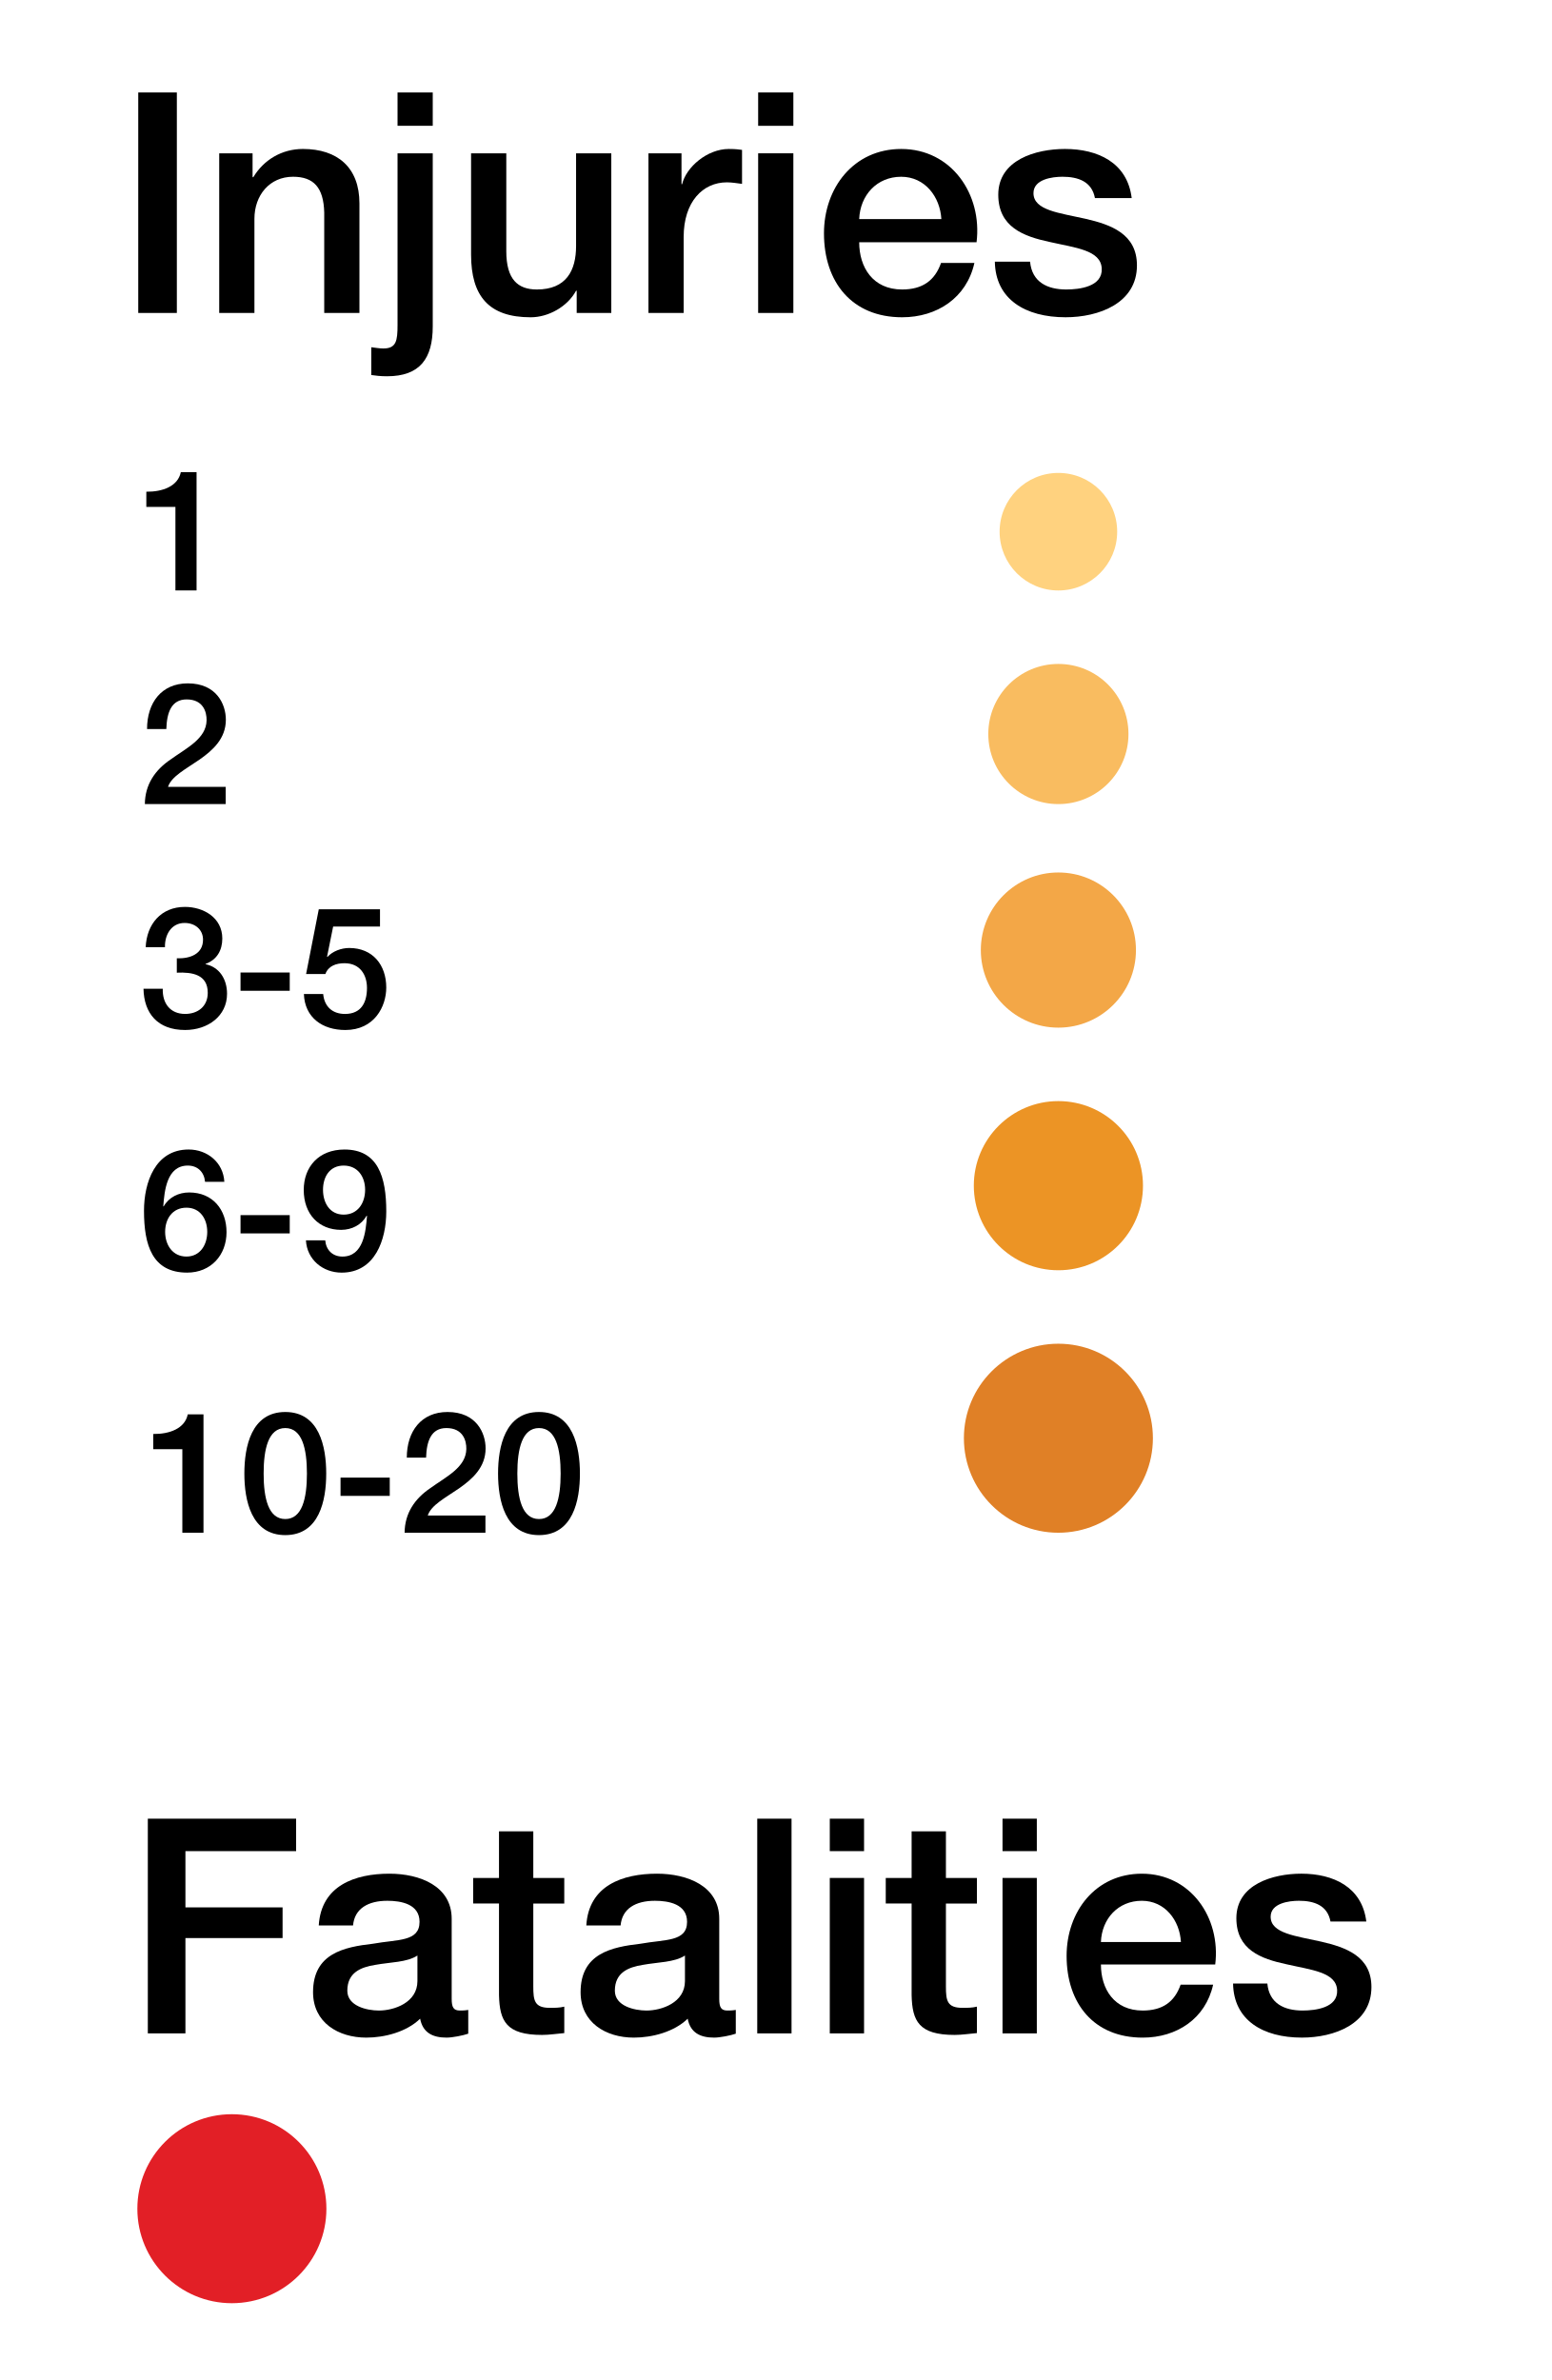
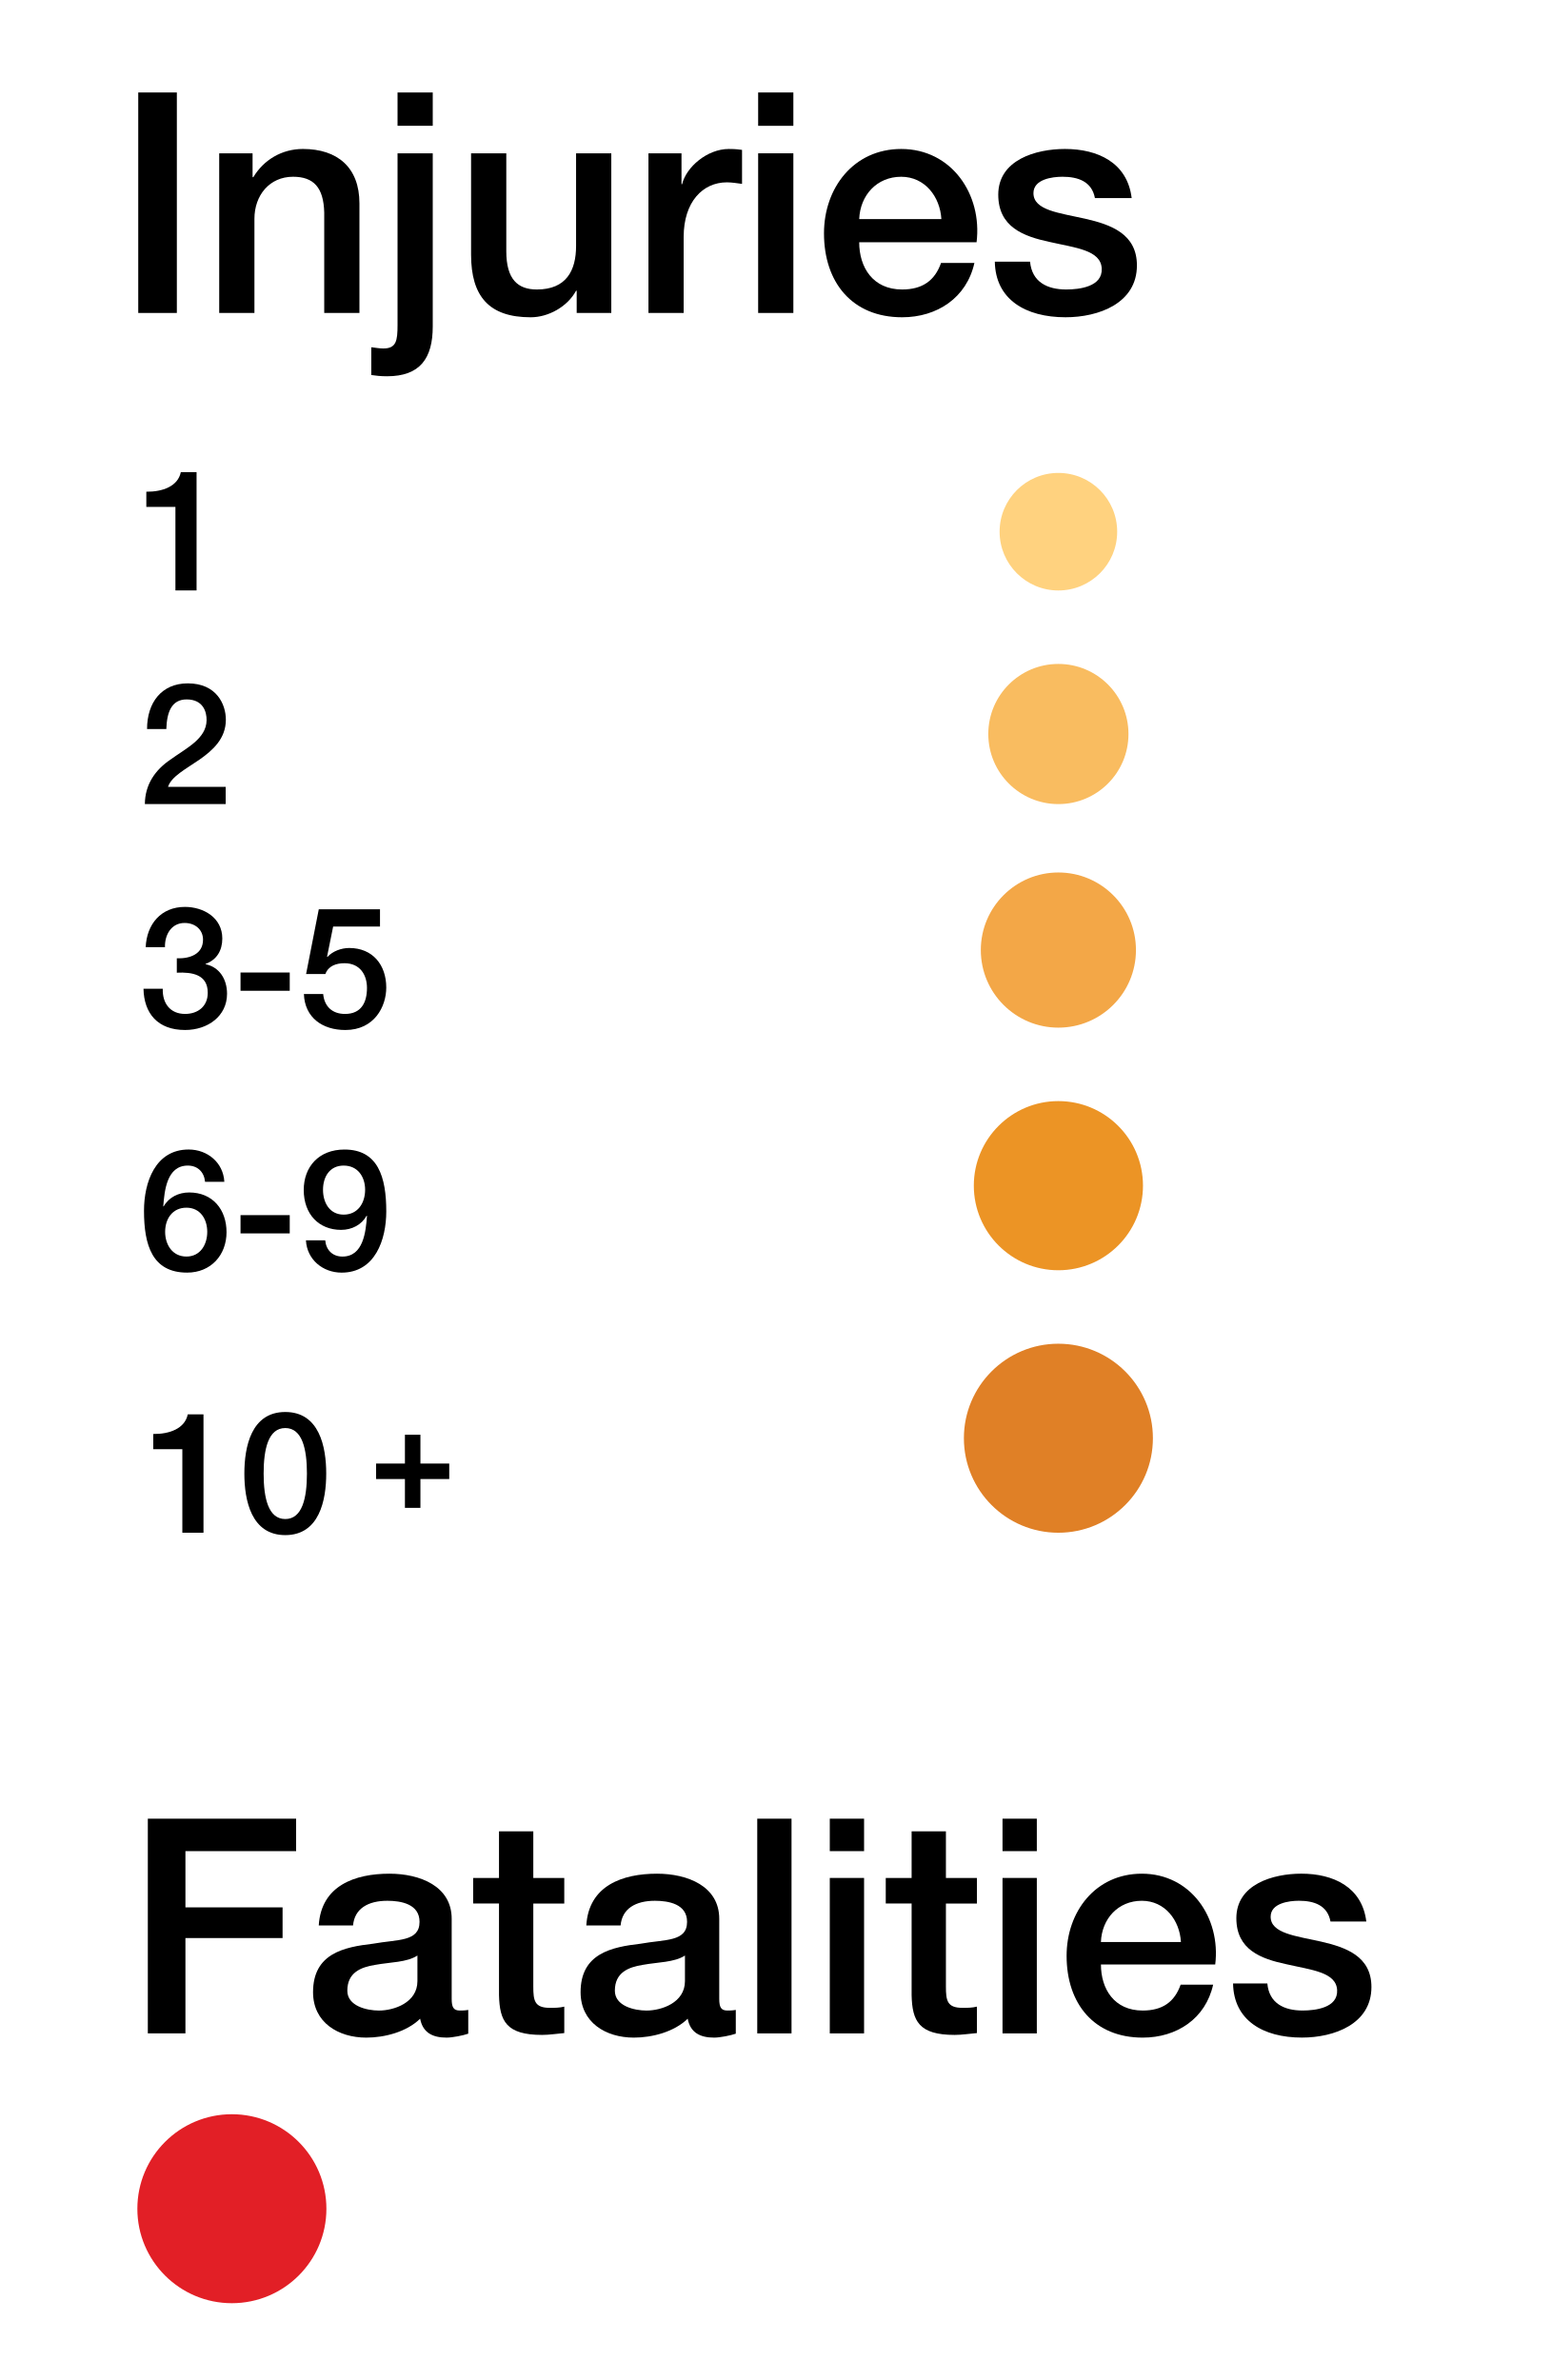
<svg xmlns="http://www.w3.org/2000/svg" version="1.1" id="Layer_1" x="0px" y="0px" width="128.5px" height="197.16px" viewBox="0 0 128.5 197.16" enable-background="new 0 0 128.5 197.16" xml:space="preserve">
-   <path fill="#E21F26" d="M11.377,182.976c0,4.318,3.505,7.822,7.826,7.822c4.327,0,7.832-3.504,7.832-7.822  c0-4.328-3.505-7.834-7.832-7.834C14.882,175.142,11.377,178.648,11.377,182.976z" />
+   <path fill="#E21F26" d="M11.377,182.977c0,4.317,3.505,7.821,7.826,7.821c4.327,0,7.832-3.504,7.832-7.821  c0-4.328-3.505-7.834-7.832-7.834C14.882,175.143,11.377,178.648,11.377,182.977z" />
  <g>
    <path d="M11.451,7.66h3.197v18.266h-3.197V7.66z" />
-     <path d="M18.156,12.7h2.764v1.943l0.051,0.051c0.87-1.457,2.378-2.354,4.118-2.354c2.866,0,4.682,1.535,4.682,4.503v9.081h-2.916   v-8.314c-0.051-2.072-0.87-2.968-2.584-2.968c-1.943,0-3.197,1.535-3.197,3.479v7.803h-2.917V12.7z" />
+     <path d="M18.156,12.7h2.764v1.943l0.051,0.051c0.87-1.457,2.378-2.354,4.118-2.354c2.866,0,4.682,1.535,4.682,4.503v9.081h-2.916   V17.61c-0.051-2.072-0.87-2.968-2.584-2.968c-1.943,0-3.197,1.535-3.197,3.479v7.803h-2.917L18.156,12.7L18.156,12.7z" />
    <path d="M32.927,12.7h2.916v14.35c0,2.635-1.049,4.12-3.786,4.12c-0.563,0-0.921-0.05-1.305-0.103v-2.302   c0.384,0.05,0.716,0.103,0.998,0.103c1.075,0,1.177-0.64,1.177-1.945V12.7z M32.927,7.66h2.916v2.763h-2.916V7.66z" />
    <path d="M50.632,25.926h-2.866v-1.842h-0.051c-0.716,1.33-2.302,2.2-3.759,2.2c-3.455,0-4.938-1.74-4.938-5.192V12.7h2.917v8.109   c0,2.327,0.946,3.172,2.532,3.172c2.431,0,3.248-1.56,3.248-3.607V12.7h2.917V25.926z" />
    <path d="M53.71,12.7h2.737v2.558h0.051c0.333-1.407,2.072-2.917,3.863-2.917c0.665,0,0.844,0.051,1.1,0.076v2.815   c-0.409-0.051-0.844-0.127-1.254-0.127c-1.995,0-3.581,1.611-3.581,4.527v6.294H53.71V12.7z" />
-     <path d="M62.796,7.66h2.916v2.763h-2.916V7.66z M62.796,12.7h2.916v13.226h-2.916V12.7z" />
-     <path d="M71.165,20.066c0,2.072,1.125,3.915,3.556,3.915c1.688,0,2.712-0.742,3.223-2.2h2.763c-0.64,2.892-3.096,4.502-5.986,4.502   c-4.145,0-6.473-2.89-6.473-6.958c0-3.76,2.456-6.984,6.397-6.984c4.169,0,6.728,3.761,6.241,7.725H71.165z M77.97,18.149   c-0.103-1.842-1.356-3.506-3.326-3.506c-2.021,0-3.403,1.535-3.479,3.506H77.97z" />
-     <path d="M85.319,21.679c0.154,1.69,1.434,2.302,2.994,2.302c1.1,0,3.02-0.23,2.941-1.74c-0.076-1.535-2.199-1.712-4.323-2.2   c-2.148-0.46-4.247-1.227-4.247-3.915c0-2.889,3.121-3.786,5.525-3.786c2.712,0,5.168,1.126,5.526,4.068h-3.044   c-0.257-1.382-1.408-1.766-2.687-1.766c-0.845,0-2.404,0.205-2.404,1.356c0,1.433,2.148,1.637,4.297,2.124   c2.123,0.486,4.273,1.253,4.273,3.863c0,3.147-3.174,4.297-5.911,4.297c-3.326,0-5.807-1.482-5.858-4.604H85.319z" />
+     <path d="M62.796,7.66h2.916v2.763h-2.916V7.66L62.796,7.66z M62.796,12.7h2.916v13.226h-2.916V12.7L62.796,12.7z" />
+     <path d="M71.165,20.066c0,2.072,1.125,3.915,3.556,3.915c1.688,0,2.713-0.742,3.223-2.2h2.764   c-0.641,2.892-3.096,4.502-5.986,4.502c-4.145,0-6.473-2.89-6.473-6.958c0-3.76,2.456-6.984,6.396-6.984   c4.17,0,6.729,3.761,6.242,7.725H71.165z M77.971,18.149c-0.104-1.842-1.357-3.506-3.326-3.506c-2.021,0-3.403,1.535-3.479,3.506   H77.971z" />
+     <path d="M85.318,21.679c0.154,1.69,1.435,2.302,2.994,2.302c1.101,0,3.021-0.23,2.941-1.74c-0.076-1.535-2.199-1.712-4.322-2.2   c-2.148-0.46-4.248-1.227-4.248-3.915c0-2.889,3.121-3.786,5.525-3.786c2.712,0,5.168,1.126,5.525,4.068h-3.043   c-0.258-1.382-1.408-1.766-2.688-1.766c-0.845,0-2.404,0.205-2.404,1.356c0,1.433,2.148,1.637,4.297,2.124   c2.123,0.486,4.273,1.253,4.273,3.863c0,3.147-3.174,4.297-5.911,4.297c-3.325,0-5.807-1.482-5.858-4.604L85.318,21.679   L85.318,21.679z" />
  </g>
  <g>
-     <path d="M12.244,150.66h12.283v2.689h-9.169v4.659h8.047v2.542h-8.047v7.896h-3.114V150.66z" />
-     <path d="M37.412,165.583c0,0.697,0.15,0.97,0.675,0.97c0.174,0,0.397,0,0.697-0.05v1.968c-0.423,0.15-1.319,0.326-1.793,0.326   c-1.146,0-1.969-0.399-2.193-1.567c-1.12,1.095-2.939,1.567-4.459,1.567c-2.317,0-4.41-1.247-4.41-3.764   c0-3.213,2.566-3.736,4.958-4.013c2.043-0.372,3.862-0.145,3.862-1.815c0-1.471-1.521-1.744-2.667-1.744   c-1.594,0-2.715,0.646-2.84,2.043h-2.84c0.2-3.313,3.015-4.287,5.854-4.287c2.516,0,5.156,1.023,5.156,3.736V165.583z    M34.574,161.997c-0.873,0.573-2.243,0.544-3.488,0.773c-1.222,0.194-2.318,0.647-2.318,2.144c0,1.27,1.62,1.64,2.617,1.64   c1.245,0,3.189-0.647,3.189-2.439V161.997z" />
-     <path d="M39.19,155.57h2.141v-3.864h2.841v3.864h2.565v2.119h-2.565v6.873c0,1.168,0.098,1.768,1.369,1.768   c0.4,0,0.799,0,1.197-0.099v2.191c-0.624,0.049-1.221,0.152-1.844,0.152c-2.964,0-3.511-1.149-3.563-3.293v-7.593H39.19V155.57z" />
-     <path d="M59.573,165.583c0,0.697,0.15,0.97,0.674,0.97c0.175,0,0.398,0,0.697-0.05v1.968c-0.421,0.15-1.32,0.326-1.793,0.326   c-1.145,0-1.969-0.399-2.191-1.567c-1.123,1.095-2.941,1.567-4.46,1.567c-2.319,0-4.411-1.247-4.411-3.764   c0-3.213,2.566-3.736,4.959-4.013c2.043-0.372,3.86-0.145,3.86-1.815c0-1.471-1.518-1.744-2.665-1.744   c-1.594,0-2.716,0.646-2.84,2.043h-2.84c0.199-3.313,3.014-4.287,5.854-4.287c2.516,0,5.156,1.023,5.156,3.736V165.583z    M56.733,161.997c-0.873,0.573-2.241,0.544-3.487,0.773c-1.222,0.194-2.319,0.647-2.319,2.144c0,1.27,1.621,1.64,2.618,1.64   c1.245,0,3.188-0.647,3.188-2.439V161.997z" />
-     <path d="M62.721,150.66h2.84v17.787h-2.84V150.66z" />
-     <path d="M68.729,150.66h2.839v2.689h-2.839V150.66z M68.729,155.57h2.839v12.877h-2.839V155.57z" />
-     <path d="M73.365,155.57h2.142v-3.864h2.841v3.864h2.567v2.119h-2.567v6.873c0,1.168,0.099,1.768,1.37,1.768   c0.4,0,0.798,0,1.197-0.099v2.191c-0.624,0.049-1.221,0.152-1.845,0.152c-2.965,0-3.513-1.149-3.563-3.293v-7.593h-2.142V155.57z" />
+     <path d="M12.244,150.66h12.283v2.689h-9.169v4.658h8.047v2.542h-8.047v7.896h-3.114V150.66z" />
+     <path d="M37.412,165.583c0,0.696,0.15,0.97,0.675,0.97c0.174,0,0.397,0,0.697-0.05v1.968c-0.423,0.15-1.319,0.326-1.793,0.326   c-1.146,0-1.969-0.398-2.193-1.566c-1.12,1.095-2.939,1.566-4.459,1.566c-2.317,0-4.41-1.247-4.41-3.764   c0-3.213,2.566-3.736,4.958-4.014c2.043-0.371,3.862-0.145,3.862-1.814c0-1.471-1.521-1.744-2.667-1.744   c-1.594,0-2.715,0.646-2.84,2.043h-2.84c0.2-3.313,3.015-4.287,5.854-4.287c2.516,0,5.156,1.023,5.156,3.736V165.583z    M34.574,161.997c-0.873,0.573-2.243,0.544-3.488,0.772c-1.222,0.194-2.318,0.647-2.318,2.145c0,1.27,1.62,1.641,2.617,1.641   c1.245,0,3.189-0.647,3.189-2.439V161.997z" />
+     <path d="M39.19,155.57h2.141v-3.864h2.841v3.864h2.565v2.119h-2.565v6.873c0,1.168,0.098,1.768,1.369,1.768   c0.4,0,0.799,0,1.197-0.1v2.191c-0.624,0.049-1.221,0.152-1.844,0.152c-2.964,0-3.511-1.149-3.563-3.293v-7.594H39.19V155.57z" />
+     <path d="M59.573,165.583c0,0.696,0.15,0.97,0.674,0.97c0.175,0,0.398,0,0.697-0.05v1.968c-0.421,0.15-1.32,0.326-1.793,0.326   c-1.145,0-1.969-0.398-2.191-1.566c-1.123,1.095-2.941,1.566-4.46,1.566c-2.319,0-4.411-1.247-4.411-3.764   c0-3.213,2.566-3.736,4.959-4.014c2.043-0.371,3.86-0.145,3.86-1.814c0-1.471-1.518-1.744-2.665-1.744   c-1.594,0-2.716,0.646-2.84,2.043h-2.84c0.199-3.313,3.014-4.287,5.854-4.287c2.516,0,5.156,1.023,5.156,3.736V165.583z    M56.733,161.997c-0.873,0.573-2.241,0.544-3.487,0.772c-1.222,0.194-2.319,0.647-2.319,2.145c0,1.27,1.621,1.641,2.618,1.641   c1.245,0,3.188-0.647,3.188-2.439V161.997z" />
+     <path d="M62.721,150.66h2.839v17.787h-2.839V150.66L62.721,150.66z" />
+     <path d="M68.729,150.66h2.84v2.689h-2.84V150.66z M68.729,155.57h2.84v12.877h-2.84V155.57z" />
+     <path d="M73.365,155.57h2.142v-3.864h2.841v3.864h2.567v2.119h-2.567v6.873c0,1.168,0.1,1.768,1.37,1.768c0.4,0,0.798,0,1.197-0.1   v2.191c-0.624,0.049-1.222,0.152-1.845,0.152c-2.965,0-3.514-1.149-3.563-3.293v-7.594h-2.142V155.57z" />
    <path d="M83.036,150.66h2.841v2.689h-2.841V150.66z M83.036,155.57h2.841v12.877h-2.841V155.57z" />
-     <path d="M91.187,162.741c0,2.021,1.095,3.813,3.462,3.813c1.646,0,2.641-0.72,3.139-2.144h2.692   c-0.625,2.82-3.014,4.388-5.831,4.388c-4.036,0-6.305-2.814-6.305-6.776c0-3.663,2.393-6.804,6.231-6.804   c4.061,0,6.552,3.663,6.079,7.523H91.187z M97.813,160.876c-0.101-1.798-1.32-3.415-3.239-3.415c-1.967,0-3.314,1.492-3.388,3.415   H97.813z" />
-     <path d="M104.971,164.314c0.148,1.645,1.396,2.239,2.915,2.239c1.071,0,2.94-0.224,2.865-1.693   c-0.076-1.496-2.143-1.666-4.21-2.144c-2.094-0.447-4.136-1.193-4.136-3.812c0-2.813,3.04-3.688,5.381-3.688   c2.641,0,5.032,1.097,5.382,3.964h-2.967c-0.248-1.348-1.369-1.72-2.614-1.72c-0.822,0-2.342,0.199-2.342,1.322   c0,1.39,2.093,1.591,4.187,2.065c2.066,0.476,4.16,1.22,4.16,3.761c0,3.068-3.091,4.188-5.758,4.188   c-3.238,0-5.654-1.446-5.702-4.483H104.971z" />
+     <path d="M91.188,162.741c0,2.021,1.095,3.813,3.461,3.813c1.646,0,2.642-0.721,3.14-2.145h2.692   c-0.625,2.82-3.015,4.388-5.832,4.388c-4.035,0-6.305-2.813-6.305-6.776c0-3.662,2.393-6.804,6.231-6.804   c4.061,0,6.552,3.663,6.079,7.523H91.188z M97.813,160.876c-0.101-1.798-1.319-3.415-3.238-3.415c-1.967,0-3.314,1.492-3.389,3.415   H97.813z" />
+     <path d="M104.971,164.314c0.148,1.645,1.396,2.238,2.916,2.238c1.07,0,2.939-0.224,2.864-1.693   c-0.076-1.496-2.144-1.666-4.21-2.144c-2.094-0.446-4.137-1.192-4.137-3.812c0-2.813,3.041-3.688,5.382-3.688   c2.641,0,5.032,1.097,5.382,3.964h-2.967c-0.248-1.348-1.369-1.72-2.614-1.72c-0.821,0-2.342,0.199-2.342,1.322   c0,1.39,2.093,1.591,4.187,2.065c2.066,0.476,4.16,1.219,4.16,3.76c0,3.068-3.091,4.188-5.758,4.188   c-3.238,0-5.654-1.446-5.702-4.483h2.839V164.314z" />
  </g>
-   <path fill="#FFD27F" d="M87.662,39.177c-2.688,0-4.867,2.18-4.867,4.869c0,2.689,2.18,4.869,4.867,4.869  c2.691,0,4.871-2.18,4.871-4.869C92.533,41.356,90.354,39.177,87.662,39.177z" />
+   <path fill="#FFD27F" d="M87.662,39.177c-2.688,0-4.867,2.18-4.867,4.869s2.18,4.869,4.867,4.869c2.691,0,4.871-2.18,4.871-4.869  C92.533,41.356,90.354,39.177,87.662,39.177z" />
  <circle fill="#F9BC60" cx="87.663" cy="60.806" r="5.805" />
  <path fill="#F3A747" d="M87.661,72.277c-3.545,0-6.422,2.877-6.422,6.426c0,3.551,2.877,6.427,6.422,6.427  c3.55,0,6.427-2.876,6.427-6.427C94.088,75.154,91.211,72.277,87.661,72.277z" />
-   <path fill="#EC9425" d="M87.66,91.215c-3.865,0-7.001,3.137-7.001,7.005c0,3.871,3.136,7.008,7.001,7.008  c3.874,0,7.01-3.137,7.01-7.008C94.67,94.352,91.533,91.215,87.66,91.215z" />
-   <path fill="#E08026" d="M87.658,111.314c-4.318,0-7.821,3.506-7.821,7.826c0,4.328,3.503,7.832,7.821,7.832  c4.329,0,7.834-3.504,7.834-7.832C95.492,114.82,91.986,111.314,87.658,111.314z" />
+   <path fill="#EC9425" d="M87.66,91.215c-3.865,0-7.001,3.137-7.001,7.005c0,3.871,3.136,7.008,7.001,7.008  c3.874,0,7.01-3.138,7.01-7.008C94.67,94.352,91.533,91.215,87.66,91.215z" />
+   <path fill="#E08026" d="M87.658,111.314c-4.318,0-7.821,3.506-7.821,7.826c0,4.327,3.503,7.832,7.821,7.832  c4.328,0,7.834-3.505,7.834-7.832C95.492,114.82,91.986,111.314,87.658,111.314z" />
  <g>
-     <path d="M12.12,40.734c1.345,0.014,2.62-0.448,2.858-1.625h1.303v9.805h-1.751v-6.92h-2.41V40.734z" />
+     <path d="M12.12,40.734c1.345,0.014,2.62-0.448,2.858-1.625h1.303v9.805H14.53v-6.92h-2.41V40.734z" />
  </g>
  <g>
    <path d="M18.693,66.611h-6.695c0.014-1.611,0.84-2.83,2.157-3.712c1.274-0.925,2.927-1.695,2.956-3.222   c0.014-0.701-0.28-1.737-1.653-1.737c-1.261,0-1.639,1.079-1.681,2.452H12.18c0-2.171,1.19-3.782,3.375-3.782   c2.396,0,3.152,1.751,3.152,3.012c0,1.555-1.064,2.521-2.185,3.306c-1.135,0.784-2.325,1.387-2.605,2.255h4.776V66.611z" />
  </g>
  <g>
    <path d="M14.645,79.386c1.064,0.042,2.171-0.336,2.171-1.541c0-0.826-0.644-1.387-1.527-1.387c-1.106,0-1.653,0.994-1.625,2.004   h-1.597c0.084-1.906,1.275-3.334,3.25-3.334c1.527,0,3.096,0.882,3.096,2.619c0,0.98-0.448,1.765-1.387,2.102v0.027   c1.106,0.225,1.779,1.191,1.779,2.451c0,1.85-1.597,2.998-3.474,2.998c-2.269,0-3.404-1.373-3.446-3.418h1.597   c-0.042,1.19,0.602,2.087,1.849,2.087c1.065,0,1.877-0.63,1.877-1.751c0-1.527-1.303-1.723-2.563-1.666V79.386z" />
    <path d="M19.922,80.563h4.076v1.513h-4.076V80.563z" />
    <path d="M26.404,75.324h5.07v1.43h-3.88l-0.504,2.492l0.028,0.029c0.434-0.477,1.148-0.743,1.807-0.743   c1.947,0,3.068,1.401,3.068,3.278c0,1.568-0.98,3.516-3.39,3.516c-1.891,0-3.362-1.023-3.432-2.984h1.597   c0.098,1.051,0.771,1.653,1.807,1.653c1.359,0,1.821-0.966,1.821-2.157c0-1.078-0.575-2.045-1.863-2.045   c-0.672,0-1.331,0.21-1.583,0.896h-1.597L26.404,75.324z" />
  </g>
  <g>
-     <path d="M16.984,97.902c-0.07-0.799-0.603-1.345-1.429-1.345c-1.737,0-1.933,2.073-2.031,3.362l0.028,0.027   c0.434-0.77,1.247-1.162,2.115-1.162c1.947,0,3.096,1.414,3.096,3.291c0,1.906-1.303,3.349-3.264,3.349   c-2.886,0-3.572-2.27-3.572-5.127c0-2.339,0.925-5.071,3.698-5.071c1.555,0,2.872,1.079,2.956,2.676H16.984z M17.166,102.048   c0-1.051-0.574-2.003-1.723-2.003c-1.163,0-1.765,0.925-1.765,2.003c0,1.064,0.603,2.045,1.765,2.045   C16.592,104.093,17.166,103.099,17.166,102.048z" />
+     <path d="M16.984,97.902c-0.07-0.799-0.603-1.345-1.429-1.345c-1.737,0-1.933,2.073-2.031,3.362l0.028,0.026   c0.434-0.77,1.247-1.161,2.115-1.161c1.947,0,3.096,1.414,3.096,3.291c0,1.905-1.303,3.349-3.264,3.349   c-2.886,0-3.572-2.27-3.572-5.127c0-2.339,0.925-5.071,3.698-5.071c1.555,0,2.872,1.079,2.956,2.676H16.984z M17.166,102.048   c0-1.051-0.574-2.003-1.723-2.003c-1.163,0-1.765,0.926-1.765,2.003c0,1.063,0.603,2.045,1.765,2.045   C16.592,104.093,17.166,103.1,17.166,102.048z" />
    <path d="M19.922,100.662h4.076v1.513h-4.076V100.662z" />
-     <path d="M26.937,102.749c0.07,0.799,0.602,1.345,1.429,1.345c1.737,0,1.933-2.072,2.031-3.361l-0.028-0.028   c-0.42,0.757-1.219,1.177-2.115,1.177c-1.849,0-3.096-1.303-3.096-3.307c0-1.904,1.233-3.348,3.376-3.348   c2.773,0,3.46,2.27,3.46,5.127c0,2.34-0.925,5.071-3.698,5.071c-1.555,0-2.872-1.079-2.956-2.676H26.937z M26.754,98.56   c0,1.064,0.546,2.06,1.709,2.06c1.19,0,1.779-0.98,1.779-2.06c0-1.051-0.588-2.003-1.779-2.003   C27.301,96.557,26.754,97.496,26.754,98.56z" />
+     <path d="M26.937,102.749c0.07,0.799,0.602,1.345,1.429,1.345c1.737,0,1.933-2.072,2.031-3.361l-0.028-0.027   c-0.42,0.757-1.219,1.177-2.115,1.177c-1.849,0-3.096-1.303-3.096-3.307c0-1.904,1.233-3.348,3.376-3.348   c2.773,0,3.46,2.27,3.46,5.126c0,2.34-0.925,5.071-3.698,5.071c-1.555,0-2.872-1.079-2.956-2.676H26.937z M26.754,98.56   c0,1.064,0.546,2.06,1.709,2.06c1.19,0,1.779-0.979,1.779-2.06c0-1.051-0.588-2.003-1.779-2.003   C27.301,96.557,26.754,97.496,26.754,98.56z" />
  </g>
+   <path d="M12.693,118.792c1.345,0.015,2.62-0.448,2.858-1.624h1.303v9.805h-1.751v-6.92h-2.41V118.792z" />
+   <path d="M27.02,122.07c0,2.227-0.575,5.099-3.39,5.099s-3.39-2.872-3.39-5.099c0-2.229,0.574-5.1,3.39-5.1  S27.02,119.842,27.02,122.07z M25.422,122.07c0-2.045-0.392-3.77-1.793-3.77s-1.793,1.725-1.793,3.77s0.392,3.768,1.793,3.768  S25.422,124.115,25.422,122.07z" />
  <g>
-     <path d="M12.693,118.792c1.345,0.015,2.62-0.448,2.858-1.624h1.303v9.805h-1.751v-6.92h-2.41V118.792z" />
-     <path d="M27.02,122.07c0,2.227-0.575,5.099-3.39,5.099s-3.39-2.872-3.39-5.099c0-2.228,0.574-5.1,3.39-5.1   S27.02,119.842,27.02,122.07z M25.422,122.07c0-2.045-0.392-3.769-1.793-3.769s-1.793,1.724-1.793,3.769s0.392,3.768,1.793,3.768   S25.422,124.115,25.422,122.07z" />
-     <path d="M28.206,122.406h4.076v1.513h-4.076V122.406z" />
-     <path d="M40.207,126.972h-6.695c0.014-1.611,0.84-2.83,2.157-3.712c1.274-0.925,2.927-1.694,2.956-3.222   c0.014-0.701-0.28-1.737-1.653-1.737c-1.261,0-1.639,1.079-1.681,2.452h-1.597c0-2.172,1.19-3.783,3.375-3.783   c2.396,0,3.152,1.752,3.152,3.012c0,1.555-1.064,2.521-2.185,3.307c-1.135,0.784-2.325,1.387-2.605,2.255h4.776V126.972z" />
-     <path d="M48.033,122.07c0,2.227-0.575,5.099-3.39,5.099s-3.39-2.872-3.39-5.099c0-2.228,0.574-5.1,3.39-5.1   S48.033,119.842,48.033,122.07z M46.436,122.07c0-2.045-0.392-3.769-1.793-3.769s-1.793,1.724-1.793,3.769s0.392,3.768,1.793,3.768   S46.436,124.115,46.436,122.07z" />
+     <path d="M34.822,118.854v2.387h2.387v1.283h-2.387v2.387h-1.283v-2.387h-2.387v-1.283h2.387v-2.387H34.822z" />
  </g>
</svg>
